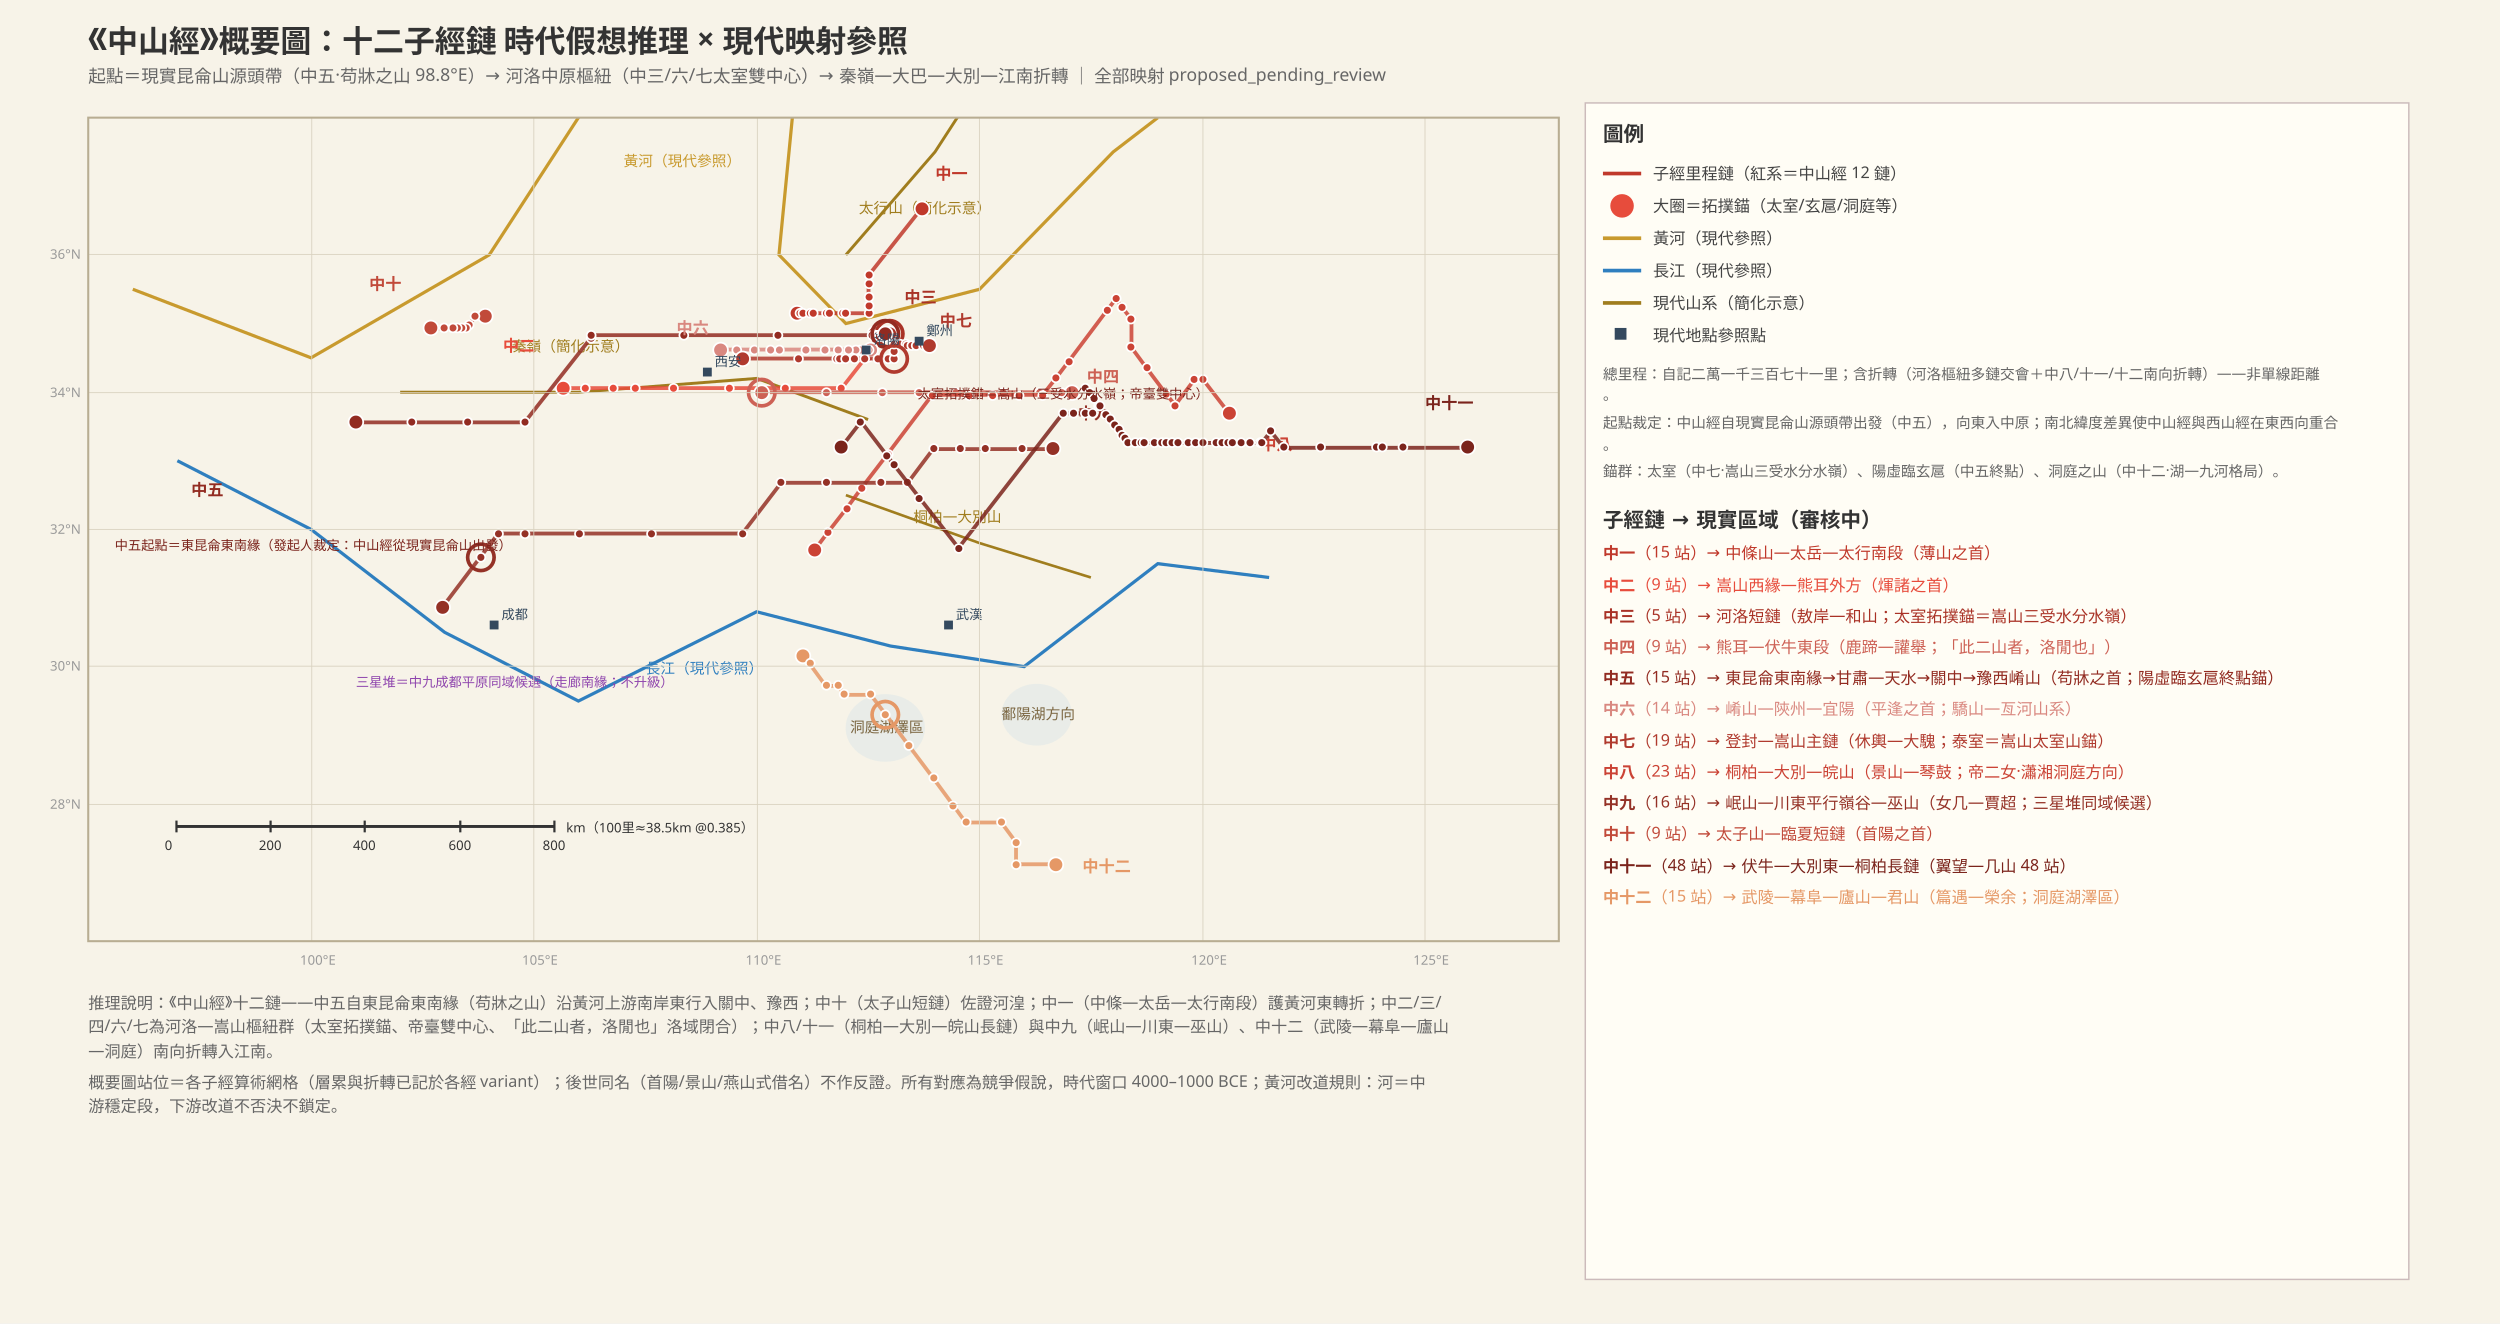
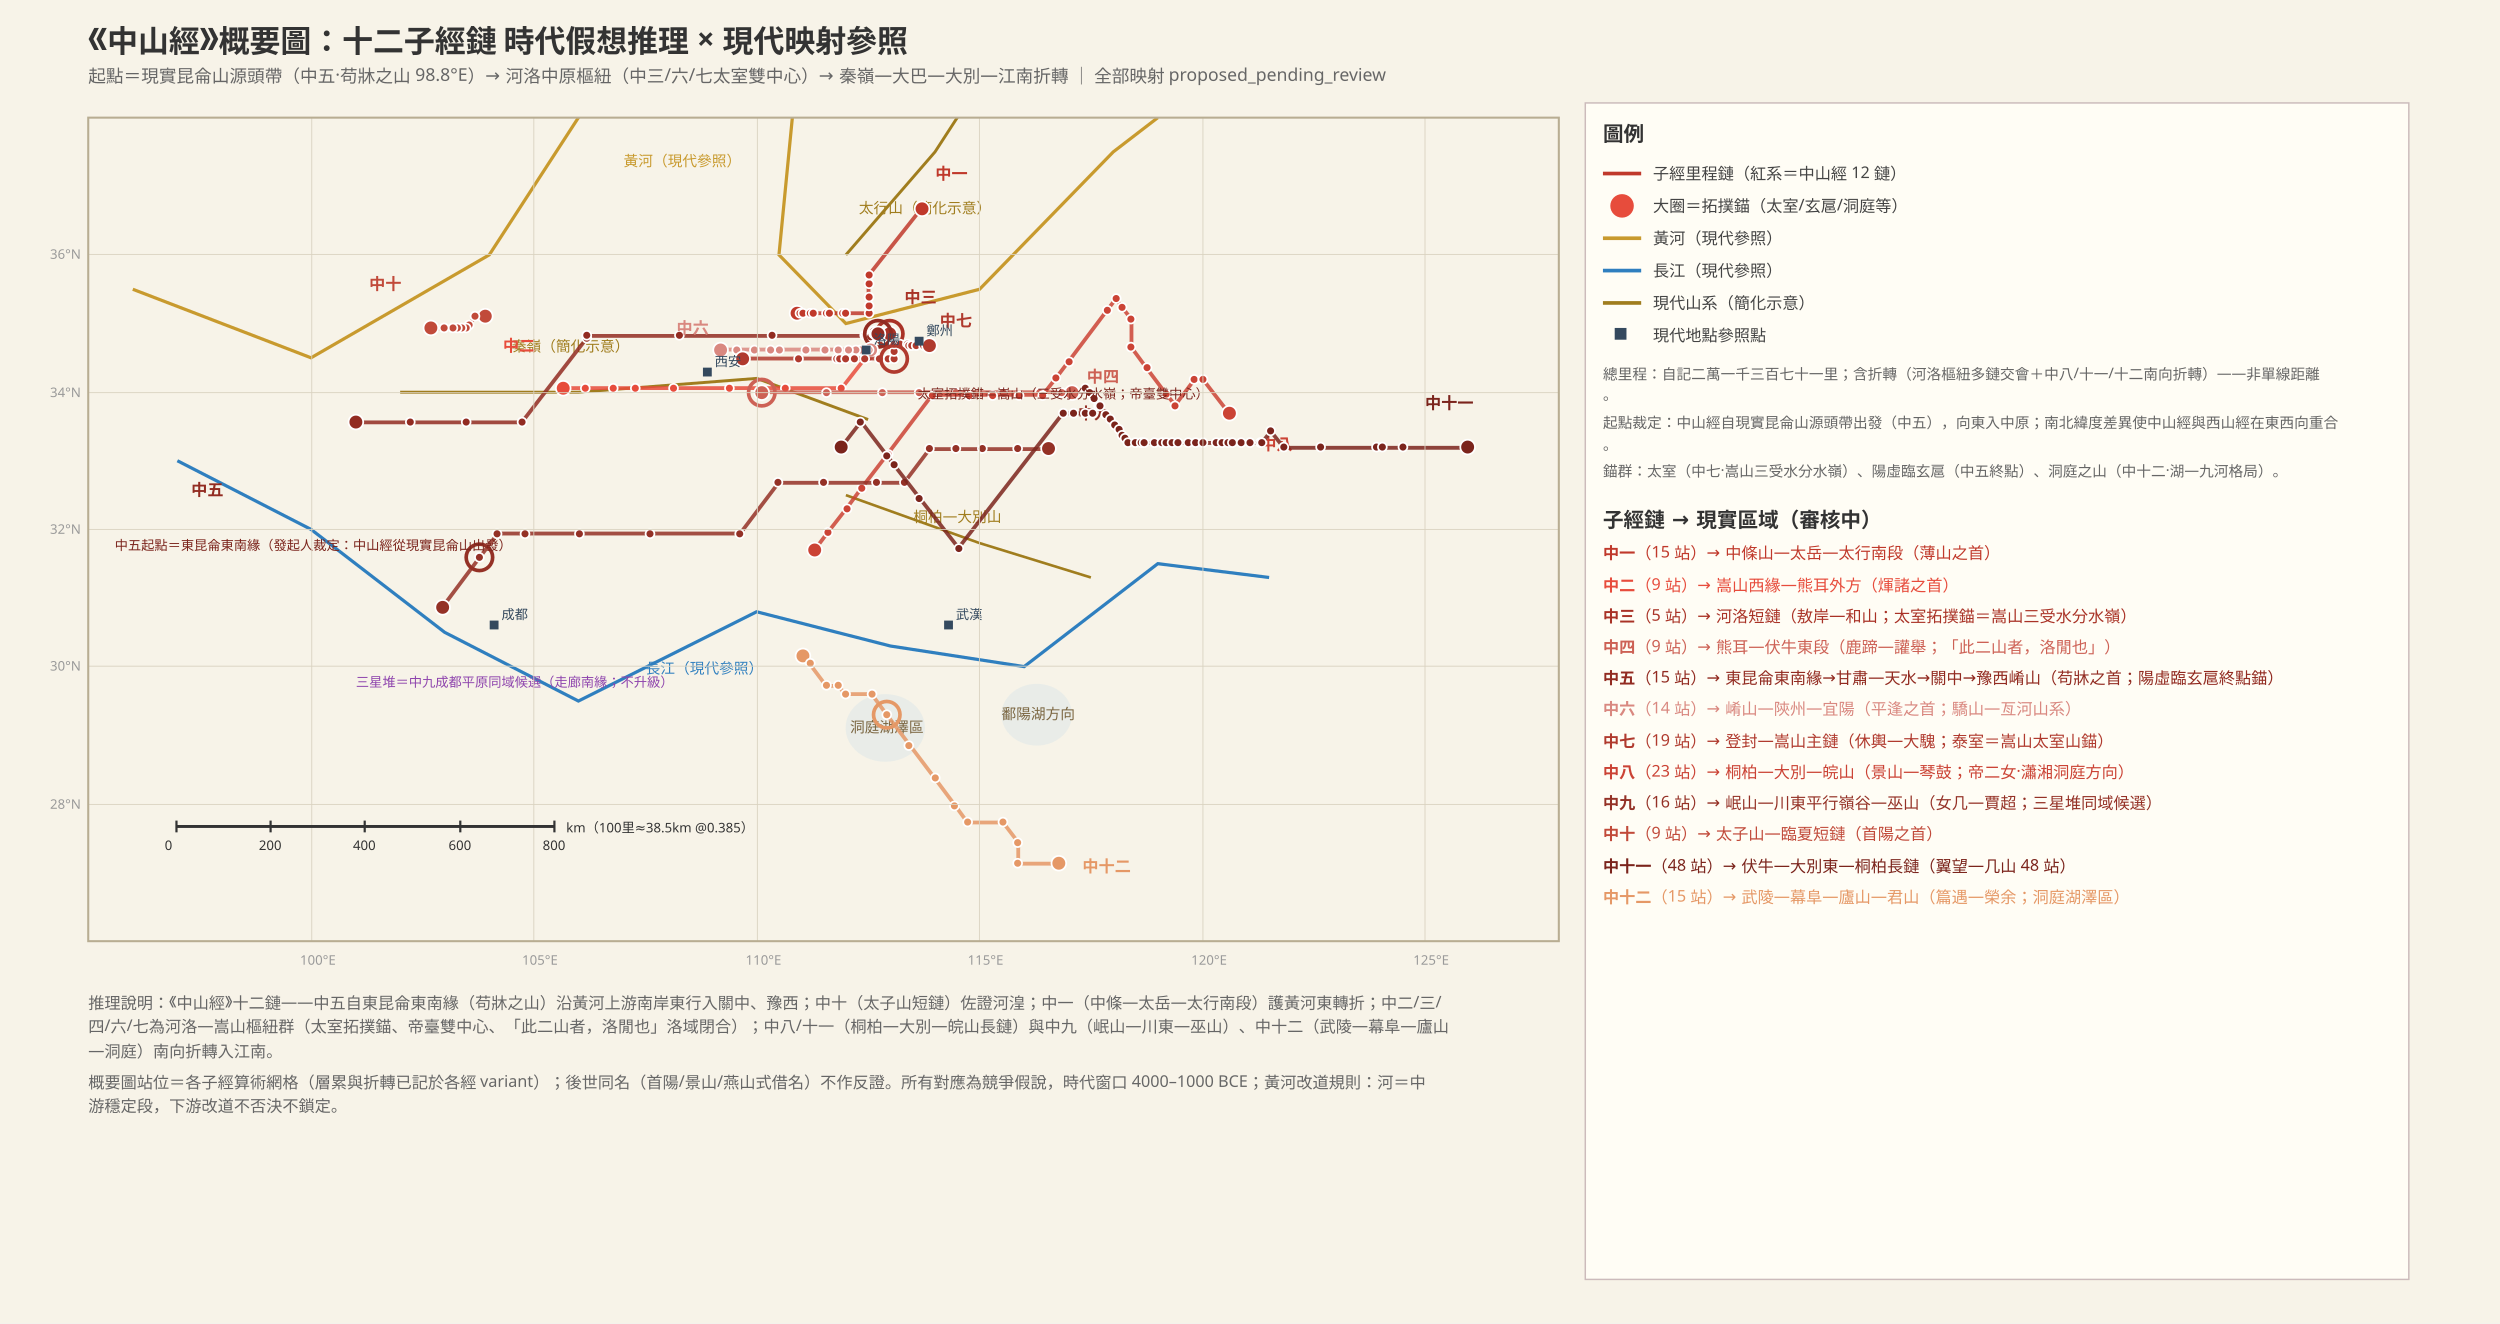
<svg xmlns="http://www.w3.org/2000/svg" width="1700" height="900" font-family="PingFang SC, Hiragino Sans GB, Microsoft YaHei, sans-serif">
  <rect width="1700" height="900" fill="#f7f3e8" />
  <clipPath id="mapclip">
    <rect x="60" y="80" width="1000" height="560" />
  </clipPath>
  <defs>
    <clipPath id="mapclip">
      <rect x="60" y="80" width="1000" height="560" />
    </clipPath>
    <pattern id="sand" width="8" height="8" patternUnits="userSpaceOnUse">
      <rect width="8" height="8" fill="#efe3c0" />
      <circle cx="2" cy="2" r="0.8" fill="#d6b96a" />
      <circle cx="6" cy="6" r="0.8" fill="#d6b96a" />
    </pattern>
  </defs>
  <text x="60" y="34" font-size="21" font-weight="bold" fill="#333">《中山經》概要圖：十二子經鏈 時代假想推理 × 現代映射參照</text>
  <text x="60" y="56" font-size="12" fill="#666">起點＝現實昆侖山源頭帶（中五·苟牀之山 98.8°E）→ 河洛中原樞紐（中三/六/七太室雙中心）→ 秦嶺—大巴—大別—江南折轉 ｜ 全部映射 proposed_pending_review</text>
  <g clip-path="url(#mapclip)">
    <polyline points="90.3,196.7 211.5,243.3 332.7,173.3 393.3,80.0 469.1,-36.7 514.5,10.0 538.8,80.0 529.7,173.3 575.2,220.0 666.1,196.7 757.0,103.3 787.3,80.0" fill="none" stroke="#c89a2e" stroke-width="2.2" />
    <text x="424" y="113" font-size="10" fill="#c89a2e">黃河（現代參照）</text>
    <polyline points="120.6,313.3 211.5,360.0 302.4,430.0 393.3,476.7 514.5,416.0 605.5,439.3 696.4,453.3 787.3,383.3 863.0,392.7" fill="none" stroke="#2f7fbf" stroke-width="2.2" />
    <text x="439" y="458" font-size="10" fill="#2f7fbf">長江（現代參照）</text>
    <polyline points="272.1,266.7 393.3,266.7 514.5,257.3 590.3,285.3" fill="none" stroke="#a07d1e" stroke-width="2" />
    <text x="348" y="239" font-size="10" fill="#a07d1e">秦嶺（簡化示意）</text>
    <polyline points="575.2,173.3 635.8,103.3 681.2,33.3" fill="none" stroke="#a07d1e" stroke-width="2" />
    <text x="584" y="145" font-size="10" fill="#a07d1e">太行山（簡化示意）</text>
    <polyline points="575.2,336.7 666.1,369.3 741.8,392.7" fill="none" stroke="#a07d1e" stroke-width="1.8" />
    <text x="621" y="355" font-size="10" fill="#a07d1e">桐柏—大別山</text>
    <ellipse cx="602" cy="495" rx="27" ry="23" fill="#cfe0e8" opacity="0.35" />
    <text x="578" y="498" font-size="10" fill="#7a6540">洞庭湖澤區</text>
    <ellipse cx="705" cy="486" rx="24" ry="21" fill="#cfe0e8" opacity="0.35" />
    <text x="681" y="489" font-size="10" fill="#7a6540">鄱陽湖方向</text>
    <polyline points="541.8,213.0 544.2,213.0 546.4,213.0 550.9,213.0 552.7,213.0 561.8,213.0 564.2,213.0 573.3,213.0 575.2,213.0 590.6,213.0 590.6,208.3 590.6,201.8 590.6,193.4 590.6,187.3 626.7,141.6" fill="none" stroke="#c0392b" stroke-width="2.6" opacity="0.85" />
    <circle cx="542" cy="213" r="5" fill="#c0392b" stroke="#fff" stroke-width="1.2" />
    <circle cx="544" cy="213" r="3" fill="#c0392b" stroke="#fff" stroke-width="1.2" />
    <circle cx="546" cy="213" r="3" fill="#c0392b" stroke="#fff" stroke-width="1.2" />
    <circle cx="551" cy="213" r="3" fill="#c0392b" stroke="#fff" stroke-width="1.2" />
    <circle cx="553" cy="213" r="3" fill="#c0392b" stroke="#fff" stroke-width="1.2" />
    <circle cx="562" cy="213" r="3" fill="#c0392b" stroke="#fff" stroke-width="1.2" />
    <circle cx="564" cy="213" r="3" fill="#c0392b" stroke="#fff" stroke-width="1.2" />
    <circle cx="573" cy="213" r="3" fill="#c0392b" stroke="#fff" stroke-width="1.2" />
    <circle cx="575" cy="213" r="3" fill="#c0392b" stroke="#fff" stroke-width="1.2" />
    <circle cx="591" cy="213" r="3" fill="#c0392b" stroke="#fff" stroke-width="1.2" />
    <circle cx="591" cy="208" r="3" fill="#c0392b" stroke="#fff" stroke-width="1.2" />
    <circle cx="591" cy="202" r="3" fill="#c0392b" stroke="#fff" stroke-width="1.2" />
    <circle cx="591" cy="193" r="3" fill="#c0392b" stroke="#fff" stroke-width="1.2" />
    <circle cx="591" cy="187" r="3" fill="#c0392b" stroke="#fff" stroke-width="1.2" />
    <circle cx="627" cy="142" r="5" fill="#c0392b" stroke="#fff" stroke-width="1.2" />
    <text x="636" y="122" font-size="11" font-weight="bold" fill="#c0392b">中一</text>
    <polyline points="590.3,241.0 572.4,263.9 534.2,263.9 496.1,263.9 457.9,263.9 432.4,263.9 417.0,263.9 397.9,263.9 382.7,263.9" fill="none" stroke="#e74c3c" stroke-width="2.6" opacity="0.85" />
    <circle cx="590" cy="241" r="5" fill="#e74c3c" stroke="#fff" stroke-width="1.2" />
    <circle cx="572" cy="264" r="3" fill="#e74c3c" stroke="#fff" stroke-width="1.2" />
    <circle cx="534" cy="264" r="3" fill="#e74c3c" stroke="#fff" stroke-width="1.2" />
    <circle cx="496" cy="264" r="3" fill="#e74c3c" stroke="#fff" stroke-width="1.2" />
    <circle cx="458" cy="264" r="3" fill="#e74c3c" stroke="#fff" stroke-width="1.2" />
    <circle cx="432" cy="264" r="3" fill="#e74c3c" stroke="#fff" stroke-width="1.2" />
    <circle cx="417" cy="264" r="3" fill="#e74c3c" stroke="#fff" stroke-width="1.2" />
    <circle cx="398" cy="264" r="3" fill="#e74c3c" stroke="#fff" stroke-width="1.2" />
    <circle cx="383" cy="264" r="5" fill="#e74c3c" stroke="#fff" stroke-width="1.2" />
    <text x="342" y="239" font-size="11" font-weight="bold" fill="#e74c3c">中二</text>
-     <polyline points="595.2,227.0 596.4,227.0 597.9,227.0 603.0,227.0 605.5,227.0" fill="none" stroke="#a93226" stroke-width="2.6" opacity="0.85" />
+     <polyline points="595.2,227.0 596.4,227.0 597.6,227.0 602.7,227.0 605.5,227.0" fill="none" stroke="#a93226" stroke-width="2.6" opacity="0.85" />
    <circle cx="595" cy="227" r="5" fill="#a93226" stroke="#fff" stroke-width="1.2" />
    <circle cx="596" cy="227" r="3" fill="#a93226" stroke="#fff" stroke-width="1.2" />
    <circle cx="598" cy="227" r="3" fill="#a93226" stroke="#fff" stroke-width="1.2" />
    <circle cx="603" cy="227" r="3" fill="#a93226" stroke="#fff" stroke-width="1.2" />
    <circle cx="605" cy="227" r="5" fill="#a93226" stroke="#fff" stroke-width="1.2" />
    <circle cx="605" cy="227" r="9" fill="none" stroke="#a93226" stroke-width="2.5" />
    <text x="615" y="206" font-size="11" font-weight="bold" fill="#a93226">中三</text>
-     <polyline points="728.8,266.7 722.4,266.7 707.3,266.7 681.8,266.7 650.3,266.7 625.2,266.7 599.7,266.7 561.8,266.7 517.6,266.7" fill="none" stroke="#cd6155" stroke-width="2.6" opacity="0.85" />
+     <polyline points="728.8,266.7 722.4,266.7 707.3,266.7 682.1,266.7 650.3,266.7 625.2,266.7 599.7,266.7 561.8,266.7 517.6,266.7" fill="none" stroke="#cd6155" stroke-width="2.6" opacity="0.85" />
    <circle cx="729" cy="267" r="5" fill="#cd6155" stroke="#fff" stroke-width="1.2" />
    <circle cx="722" cy="267" r="3" fill="#cd6155" stroke="#fff" stroke-width="1.2" />
    <circle cx="707" cy="267" r="3" fill="#cd6155" stroke="#fff" stroke-width="1.2" />
    <circle cx="682" cy="267" r="3" fill="#cd6155" stroke="#fff" stroke-width="1.2" />
    <circle cx="650" cy="267" r="3" fill="#cd6155" stroke="#fff" stroke-width="1.2" />
    <circle cx="625" cy="267" r="3" fill="#cd6155" stroke="#fff" stroke-width="1.2" />
    <circle cx="600" cy="267" r="3" fill="#cd6155" stroke="#fff" stroke-width="1.2" />
    <circle cx="562" cy="267" r="3" fill="#cd6155" stroke="#fff" stroke-width="1.2" />
    <circle cx="518" cy="267" r="5" fill="#cd6155" stroke="#fff" stroke-width="1.2" />
    <circle cx="518" cy="267" r="9" fill="none" stroke="#cd6155" stroke-width="2.5" />
    <text x="739" y="260" font-size="11" font-weight="bold" fill="#cd6155">中四</text>
-     <polyline points="241.5,287.2 280.0,287.2 318.2,287.2 356.7,287.2 401.8,229.8 401.8,227.9 465.5,227.9 529.4,227.9 593.3,227.9 594.5,227.9 595.8,227.9 597.3,227.9 598.2,229.3 600.0,227.0 602.4,227.0" fill="none" stroke="#922b21" stroke-width="2.6" opacity="0.85" />
+     <polyline points="241.5,287.2 279.4,287.2 317.0,287.2 354.8,287.2 399.1,229.8 399.1,228.4 462.1,228.4 524.8,228.4 587.9,228.4 589.1,228.4 590.3,228.4 591.5,228.4 592.4,229.3 594.2,227.0 597.0,227.0" fill="none" stroke="#922b21" stroke-width="2.6" opacity="0.85" />
    <circle cx="242" cy="287" r="5" fill="#922b21" stroke="#fff" stroke-width="1.2" />
-     <circle cx="280" cy="287" r="3" fill="#922b21" stroke="#fff" stroke-width="1.2" />
-     <circle cx="318" cy="287" r="3" fill="#922b21" stroke="#fff" stroke-width="1.2" />
-     <circle cx="357" cy="287" r="3" fill="#922b21" stroke="#fff" stroke-width="1.2" />
-     <circle cx="402" cy="230" r="3" fill="#922b21" stroke="#fff" stroke-width="1.2" />
-     <circle cx="402" cy="228" r="3" fill="#922b21" stroke="#fff" stroke-width="1.2" />
-     <circle cx="465" cy="228" r="3" fill="#922b21" stroke="#fff" stroke-width="1.2" />
-     <circle cx="529" cy="228" r="3" fill="#922b21" stroke="#fff" stroke-width="1.2" />
-     <circle cx="593" cy="228" r="3" fill="#922b21" stroke="#fff" stroke-width="1.2" />
-     <circle cx="595" cy="228" r="3" fill="#922b21" stroke="#fff" stroke-width="1.2" />
-     <circle cx="596" cy="228" r="3" fill="#922b21" stroke="#fff" stroke-width="1.2" />
-     <circle cx="597" cy="228" r="3" fill="#922b21" stroke="#fff" stroke-width="1.2" />
-     <circle cx="598" cy="229" r="3" fill="#922b21" stroke="#fff" stroke-width="1.2" />
-     <circle cx="600" cy="227" r="3" fill="#922b21" stroke="#fff" stroke-width="1.2" />
-     <circle cx="602" cy="227" r="5" fill="#922b21" stroke="#fff" stroke-width="1.2" />
-     <circle cx="602" cy="227" r="9" fill="none" stroke="#922b21" stroke-width="2.5" />
+     <circle cx="279" cy="287" r="3" fill="#922b21" stroke="#fff" stroke-width="1.2" />
+     <circle cx="317" cy="287" r="3" fill="#922b21" stroke="#fff" stroke-width="1.2" />
+     <circle cx="355" cy="287" r="3" fill="#922b21" stroke="#fff" stroke-width="1.2" />
+     <circle cx="399" cy="230" r="3" fill="#922b21" stroke="#fff" stroke-width="1.2" />
+     <circle cx="399" cy="228" r="3" fill="#922b21" stroke="#fff" stroke-width="1.2" />
+     <circle cx="462" cy="228" r="3" fill="#922b21" stroke="#fff" stroke-width="1.2" />
+     <circle cx="525" cy="228" r="3" fill="#922b21" stroke="#fff" stroke-width="1.2" />
+     <circle cx="588" cy="228" r="3" fill="#922b21" stroke="#fff" stroke-width="1.2" />
+     <circle cx="589" cy="228" r="3" fill="#922b21" stroke="#fff" stroke-width="1.2" />
+     <circle cx="590" cy="228" r="3" fill="#922b21" stroke="#fff" stroke-width="1.2" />
+     <circle cx="592" cy="228" r="3" fill="#922b21" stroke="#fff" stroke-width="1.2" />
+     <circle cx="592" cy="229" r="3" fill="#922b21" stroke="#fff" stroke-width="1.2" />
+     <circle cx="594" cy="227" r="3" fill="#922b21" stroke="#fff" stroke-width="1.2" />
+     <circle cx="597" cy="227" r="5" fill="#922b21" stroke="#fff" stroke-width="1.2" />
+     <circle cx="597" cy="227" r="9" fill="none" stroke="#922b21" stroke-width="2.5" />
    <text x="130" y="337" font-size="11" font-weight="bold" fill="#922b21">中五</text>
    <polyline points="591.8,237.7 590.6,237.7 589.4,237.7 585.5,237.7 581.5,237.7 576.7,237.7 570.3,237.7 560.9,237.7 548.2,237.7 530.3,237.7 523.9,237.7 512.7,237.7 501.2,237.7 489.7,237.7" fill="none" stroke="#d98880" stroke-width="2.6" opacity="0.85" />
    <circle cx="592" cy="238" r="5" fill="#d98880" stroke="#fff" stroke-width="1.2" />
    <circle cx="591" cy="238" r="3" fill="#d98880" stroke="#fff" stroke-width="1.2" />
    <circle cx="589" cy="238" r="3" fill="#d98880" stroke="#fff" stroke-width="1.2" />
    <circle cx="585" cy="238" r="3" fill="#d98880" stroke="#fff" stroke-width="1.2" />
    <circle cx="582" cy="238" r="3" fill="#d98880" stroke="#fff" stroke-width="1.2" />
    <circle cx="577" cy="238" r="3" fill="#d98880" stroke="#fff" stroke-width="1.2" />
    <circle cx="570" cy="238" r="3" fill="#d98880" stroke="#fff" stroke-width="1.2" />
    <circle cx="561" cy="238" r="3" fill="#d98880" stroke="#fff" stroke-width="1.2" />
    <circle cx="548" cy="238" r="3" fill="#d98880" stroke="#fff" stroke-width="1.2" />
    <circle cx="530" cy="238" r="3" fill="#d98880" stroke="#fff" stroke-width="1.2" />
    <circle cx="524" cy="238" r="3" fill="#d98880" stroke="#fff" stroke-width="1.2" />
    <circle cx="513" cy="238" r="3" fill="#d98880" stroke="#fff" stroke-width="1.2" />
    <circle cx="501" cy="238" r="3" fill="#d98880" stroke="#fff" stroke-width="1.2" />
    <circle cx="490" cy="238" r="5" fill="#d98880" stroke="#fff" stroke-width="1.2" />
    <text x="460" y="227" font-size="11" font-weight="bold" fill="#d98880">中六</text>
-     <polyline points="505.2,243.8 543.3,243.8 568.8,243.8 571.2,243.8 574.5,243.8 581.2,243.8 588.5,243.8 597.3,243.8 603.6,243.8 607.6,243.8 607.6,239.1 607.6,234.0 611.5,234.0 616.4,234.0 617.3,235.4 620.0,235.4 623.0,235.4 627.6,235.4 631.5,235.4" fill="none" stroke="#b03a2e" stroke-width="2.6" opacity="0.85" />
+     <polyline points="505.2,243.8 543.3,243.8 568.8,243.8 571.2,243.8 574.8,243.8 581.2,243.8 588.5,243.8 597.6,243.8 603.9,243.8 607.6,243.8 607.6,239.1 607.6,234.0 611.5,234.0 616.7,234.0 617.6,235.4 620.0,235.4 623.0,235.4 627.6,235.4 631.5,235.4" fill="none" stroke="#b03a2e" stroke-width="2.6" opacity="0.85" />
    <circle cx="505" cy="244" r="5" fill="#b03a2e" stroke="#fff" stroke-width="1.2" />
    <circle cx="543" cy="244" r="3" fill="#b03a2e" stroke="#fff" stroke-width="1.2" />
    <circle cx="569" cy="244" r="3" fill="#b03a2e" stroke="#fff" stroke-width="1.2" />
    <circle cx="571" cy="244" r="3" fill="#b03a2e" stroke="#fff" stroke-width="1.2" />
    <circle cx="575" cy="244" r="3" fill="#b03a2e" stroke="#fff" stroke-width="1.2" />
    <circle cx="581" cy="244" r="3" fill="#b03a2e" stroke="#fff" stroke-width="1.2" />
    <circle cx="588" cy="244" r="3" fill="#b03a2e" stroke="#fff" stroke-width="1.2" />
-     <circle cx="597" cy="244" r="3" fill="#b03a2e" stroke="#fff" stroke-width="1.2" />
+     <circle cx="598" cy="244" r="3" fill="#b03a2e" stroke="#fff" stroke-width="1.2" />
    <circle cx="604" cy="244" r="3" fill="#b03a2e" stroke="#fff" stroke-width="1.2" />
    <circle cx="608" cy="244" r="3" fill="#b03a2e" stroke="#fff" stroke-width="1.2" />
    <circle cx="608" cy="239" r="3" fill="#b03a2e" stroke="#fff" stroke-width="1.2" />
    <circle cx="608" cy="234" r="3" fill="#b03a2e" stroke="#fff" stroke-width="1.2" />
    <circle cx="612" cy="234" r="3" fill="#b03a2e" stroke="#fff" stroke-width="1.2" />
-     <circle cx="616" cy="234" r="3" fill="#b03a2e" stroke="#fff" stroke-width="1.2" />
-     <circle cx="617" cy="235" r="3" fill="#b03a2e" stroke="#fff" stroke-width="1.2" />
+     <circle cx="617" cy="234" r="3" fill="#b03a2e" stroke="#fff" stroke-width="1.2" />
+     <circle cx="618" cy="235" r="3" fill="#b03a2e" stroke="#fff" stroke-width="1.2" />
    <circle cx="620" cy="235" r="3" fill="#b03a2e" stroke="#fff" stroke-width="1.2" />
    <circle cx="623" cy="235" r="3" fill="#b03a2e" stroke="#fff" stroke-width="1.2" />
    <circle cx="628" cy="235" r="3" fill="#b03a2e" stroke="#fff" stroke-width="1.2" />
    <circle cx="632" cy="235" r="5" fill="#b03a2e" stroke="#fff" stroke-width="1.2" />
    <circle cx="608" cy="244" r="9" fill="none" stroke="#b03a2e" stroke-width="2.5" />
    <text x="639" y="222" font-size="11" font-weight="bold" fill="#b03a2e">中七</text>
    <polyline points="553.9,374.0 562.7,362.3 575.8,345.5 586.1,331.5 603.6,308.7 633.9,268.5 658.8,268.5 674.8,268.5 693.3,268.5 709.1,268.5 717.9,257.3 726.7,245.7 752.7,211.1 758.8,203.2 763.3,209.3 769.4,217.2 769.4,236.3 779.7,250.3 792.7,267.6 799.1,275.5 812.1,258.3 818.2,258.3 835.8,281.1" fill="none" stroke="#cb4335" stroke-width="2.6" opacity="0.85" />
    <circle cx="554" cy="374" r="5" fill="#cb4335" stroke="#fff" stroke-width="1.2" />
    <circle cx="563" cy="362" r="3" fill="#cb4335" stroke="#fff" stroke-width="1.2" />
    <circle cx="576" cy="346" r="3" fill="#cb4335" stroke="#fff" stroke-width="1.2" />
    <circle cx="586" cy="332" r="3" fill="#cb4335" stroke="#fff" stroke-width="1.2" />
    <circle cx="604" cy="309" r="3" fill="#cb4335" stroke="#fff" stroke-width="1.2" />
    <circle cx="634" cy="269" r="3" fill="#cb4335" stroke="#fff" stroke-width="1.2" />
    <circle cx="659" cy="269" r="3" fill="#cb4335" stroke="#fff" stroke-width="1.2" />
    <circle cx="675" cy="269" r="3" fill="#cb4335" stroke="#fff" stroke-width="1.2" />
    <circle cx="693" cy="269" r="3" fill="#cb4335" stroke="#fff" stroke-width="1.2" />
    <circle cx="709" cy="269" r="3" fill="#cb4335" stroke="#fff" stroke-width="1.2" />
    <circle cx="718" cy="257" r="3" fill="#cb4335" stroke="#fff" stroke-width="1.2" />
    <circle cx="727" cy="246" r="3" fill="#cb4335" stroke="#fff" stroke-width="1.2" />
    <circle cx="753" cy="211" r="3" fill="#cb4335" stroke="#fff" stroke-width="1.2" />
    <circle cx="759" cy="203" r="3" fill="#cb4335" stroke="#fff" stroke-width="1.2" />
    <circle cx="763" cy="209" r="3" fill="#cb4335" stroke="#fff" stroke-width="1.2" />
    <circle cx="769" cy="217" r="3" fill="#cb4335" stroke="#fff" stroke-width="1.2" />
    <circle cx="769" cy="236" r="3" fill="#cb4335" stroke="#fff" stroke-width="1.2" />
    <circle cx="780" cy="250" r="3" fill="#cb4335" stroke="#fff" stroke-width="1.2" />
    <circle cx="793" cy="268" r="3" fill="#cb4335" stroke="#fff" stroke-width="1.2" />
    <circle cx="799" cy="276" r="3" fill="#cb4335" stroke="#fff" stroke-width="1.2" />
    <circle cx="812" cy="258" r="3" fill="#cb4335" stroke="#fff" stroke-width="1.2" />
    <circle cx="818" cy="258" r="3" fill="#cb4335" stroke="#fff" stroke-width="1.2" />
    <circle cx="836" cy="281" r="5" fill="#cb4335" stroke="#fff" stroke-width="1.2" />
    <text x="857" y="306" font-size="11" font-weight="bold" fill="#cb4335">中八</text>
-     <polyline points="300.6,413.2 326.7,378.7 338.8,362.8 357.3,362.8 394.2,362.8 443.3,362.8 504.8,362.8 531.2,328.3 561.8,328.3 598.8,328.3 617.3,328.3 634.5,305.4 653.0,305.4 670.3,305.4 694.8,305.4 715.8,305.4" fill="none" stroke="#943126" stroke-width="2.6" opacity="0.85" />
+     <polyline points="300.6,413.2 326.4,378.7 338.5,362.8 357.0,362.8 393.6,362.8 442.4,362.8 503.3,362.8 529.4,328.3 560.0,328.3 596.4,328.3 614.8,328.3 632.1,305.4 650.3,305.4 667.6,305.4 691.8,305.4 712.7,305.4" fill="none" stroke="#943126" stroke-width="2.6" opacity="0.85" />
    <circle cx="301" cy="413" r="5" fill="#943126" stroke="#fff" stroke-width="1.2" />
-     <circle cx="327" cy="379" r="3" fill="#943126" stroke="#fff" stroke-width="1.2" />
-     <circle cx="339" cy="363" r="3" fill="#943126" stroke="#fff" stroke-width="1.2" />
+     <circle cx="326" cy="379" r="3" fill="#943126" stroke="#fff" stroke-width="1.2" />
+     <circle cx="338" cy="363" r="3" fill="#943126" stroke="#fff" stroke-width="1.2" />
    <circle cx="357" cy="363" r="3" fill="#943126" stroke="#fff" stroke-width="1.2" />
    <circle cx="394" cy="363" r="3" fill="#943126" stroke="#fff" stroke-width="1.2" />
-     <circle cx="443" cy="363" r="3" fill="#943126" stroke="#fff" stroke-width="1.2" />
-     <circle cx="505" cy="363" r="3" fill="#943126" stroke="#fff" stroke-width="1.2" />
-     <circle cx="531" cy="328" r="3" fill="#943126" stroke="#fff" stroke-width="1.2" />
-     <circle cx="562" cy="328" r="3" fill="#943126" stroke="#fff" stroke-width="1.2" />
-     <circle cx="599" cy="328" r="3" fill="#943126" stroke="#fff" stroke-width="1.2" />
-     <circle cx="617" cy="328" r="3" fill="#943126" stroke="#fff" stroke-width="1.2" />
-     <circle cx="635" cy="305" r="3" fill="#943126" stroke="#fff" stroke-width="1.2" />
-     <circle cx="653" cy="305" r="3" fill="#943126" stroke="#fff" stroke-width="1.2" />
-     <circle cx="670" cy="305" r="3" fill="#943126" stroke="#fff" stroke-width="1.2" />
-     <circle cx="695" cy="305" r="3" fill="#943126" stroke="#fff" stroke-width="1.2" />
-     <circle cx="716" cy="305" r="5" fill="#943126" stroke="#fff" stroke-width="1.2" />
-     <circle cx="327" cy="379" r="9" fill="none" stroke="#943126" stroke-width="2.5" />
+     <circle cx="442" cy="363" r="3" fill="#943126" stroke="#fff" stroke-width="1.2" />
+     <circle cx="503" cy="363" r="3" fill="#943126" stroke="#fff" stroke-width="1.2" />
+     <circle cx="529" cy="328" r="3" fill="#943126" stroke="#fff" stroke-width="1.2" />
+     <circle cx="560" cy="328" r="3" fill="#943126" stroke="#fff" stroke-width="1.2" />
+     <circle cx="596" cy="328" r="3" fill="#943126" stroke="#fff" stroke-width="1.2" />
+     <circle cx="615" cy="328" r="3" fill="#943126" stroke="#fff" stroke-width="1.2" />
+     <circle cx="632" cy="305" r="3" fill="#943126" stroke="#fff" stroke-width="1.2" />
+     <circle cx="650" cy="305" r="3" fill="#943126" stroke="#fff" stroke-width="1.2" />
+     <circle cx="668" cy="305" r="3" fill="#943126" stroke="#fff" stroke-width="1.2" />
+     <circle cx="692" cy="305" r="3" fill="#943126" stroke="#fff" stroke-width="1.2" />
+     <circle cx="713" cy="305" r="5" fill="#943126" stroke="#fff" stroke-width="1.2" />
+     <circle cx="326" cy="379" r="9" fill="none" stroke="#943126" stroke-width="2.5" />
    <text x="733" y="285" font-size="11" font-weight="bold" fill="#943126">中九</text>
    <polyline points="329.7,215.3 323.3,215.3 318.8,220.9 317.0,223.3 314.2,223.3 310.6,223.3 307.9,223.3 301.5,223.3 292.7,223.3" fill="none" stroke="#c14a3a" stroke-width="2.6" opacity="0.85" />
    <circle cx="330" cy="215" r="5" fill="#c14a3a" stroke="#fff" stroke-width="1.2" />
    <circle cx="323" cy="215" r="3" fill="#c14a3a" stroke="#fff" stroke-width="1.2" />
    <circle cx="319" cy="221" r="3" fill="#c14a3a" stroke="#fff" stroke-width="1.2" />
    <circle cx="317" cy="223" r="3" fill="#c14a3a" stroke="#fff" stroke-width="1.2" />
    <circle cx="314" cy="223" r="3" fill="#c14a3a" stroke="#fff" stroke-width="1.2" />
    <circle cx="311" cy="223" r="3" fill="#c14a3a" stroke="#fff" stroke-width="1.2" />
    <circle cx="308" cy="223" r="3" fill="#c14a3a" stroke="#fff" stroke-width="1.2" />
    <circle cx="302" cy="223" r="3" fill="#c14a3a" stroke="#fff" stroke-width="1.2" />
    <circle cx="293" cy="223" r="5" fill="#c14a3a" stroke="#fff" stroke-width="1.2" />
    <text x="251" y="197" font-size="11" font-weight="bold" fill="#c14a3a">中十</text>
    <polyline points="572.1,304.0 585.5,286.7 603.0,309.6 607.6,315.7 625.2,338.5 651.8,372.6 722.7,281.1 730.3,281.1 737.9,281.1 742.7,281.1 747.3,275.5 738.2,263.9 740.9,267.1 743.9,271.3 747.6,276.0 752.1,281.6 754.8,284.9 757.9,289.1 760.6,292.3 763.0,296.1 764.8,298.4 767.0,301.2 772.1,301.2 775.8,301.2 778.5,301.2 784.5,301.2 789.7,301.2 793.3,301.2 797.3,301.2 800.9,301.2 807.9,301.2 813.3,301.2 818.5,301.2 827.3,301.2 830.9,301.2 834.8,301.2 837.9,301.2 844.2,301.2 850.3,301.2 856.7,301.2 857.9,301.2 864.2,293.3 873.0,304.5 898.2,304.5 935.8,304.5 940.0,304.5 953.9,304.5 997.6,304.5" fill="none" stroke="#7b241c" stroke-width="2.6" opacity="0.85" />
    <circle cx="572" cy="304" r="5" fill="#7b241c" stroke="#fff" stroke-width="1.2" />
    <circle cx="585" cy="287" r="3" fill="#7b241c" stroke="#fff" stroke-width="1.2" />
    <circle cx="603" cy="310" r="3" fill="#7b241c" stroke="#fff" stroke-width="1.2" />
    <circle cx="608" cy="316" r="3" fill="#7b241c" stroke="#fff" stroke-width="1.2" />
    <circle cx="625" cy="339" r="3" fill="#7b241c" stroke="#fff" stroke-width="1.2" />
    <circle cx="652" cy="373" r="3" fill="#7b241c" stroke="#fff" stroke-width="1.2" />
    <circle cx="723" cy="281" r="3" fill="#7b241c" stroke="#fff" stroke-width="1.2" />
    <circle cx="730" cy="281" r="3" fill="#7b241c" stroke="#fff" stroke-width="1.2" />
    <circle cx="738" cy="281" r="3" fill="#7b241c" stroke="#fff" stroke-width="1.2" />
    <circle cx="743" cy="281" r="3" fill="#7b241c" stroke="#fff" stroke-width="1.2" />
    <circle cx="747" cy="276" r="3" fill="#7b241c" stroke="#fff" stroke-width="1.2" />
    <circle cx="738" cy="264" r="3" fill="#7b241c" stroke="#fff" stroke-width="1.2" />
    <circle cx="741" cy="267" r="3" fill="#7b241c" stroke="#fff" stroke-width="1.2" />
    <circle cx="744" cy="271" r="3" fill="#7b241c" stroke="#fff" stroke-width="1.2" />
    <circle cx="748" cy="276" r="3" fill="#7b241c" stroke="#fff" stroke-width="1.2" />
    <circle cx="752" cy="282" r="3" fill="#7b241c" stroke="#fff" stroke-width="1.2" />
    <circle cx="755" cy="285" r="3" fill="#7b241c" stroke="#fff" stroke-width="1.2" />
    <circle cx="758" cy="289" r="3" fill="#7b241c" stroke="#fff" stroke-width="1.2" />
    <circle cx="761" cy="292" r="3" fill="#7b241c" stroke="#fff" stroke-width="1.2" />
    <circle cx="763" cy="296" r="3" fill="#7b241c" stroke="#fff" stroke-width="1.2" />
    <circle cx="765" cy="298" r="3" fill="#7b241c" stroke="#fff" stroke-width="1.2" />
    <circle cx="767" cy="301" r="3" fill="#7b241c" stroke="#fff" stroke-width="1.2" />
    <circle cx="772" cy="301" r="3" fill="#7b241c" stroke="#fff" stroke-width="1.2" />
    <circle cx="776" cy="301" r="3" fill="#7b241c" stroke="#fff" stroke-width="1.2" />
    <circle cx="778" cy="301" r="3" fill="#7b241c" stroke="#fff" stroke-width="1.2" />
    <circle cx="785" cy="301" r="3" fill="#7b241c" stroke="#fff" stroke-width="1.2" />
    <circle cx="790" cy="301" r="3" fill="#7b241c" stroke="#fff" stroke-width="1.2" />
    <circle cx="793" cy="301" r="3" fill="#7b241c" stroke="#fff" stroke-width="1.2" />
    <circle cx="797" cy="301" r="3" fill="#7b241c" stroke="#fff" stroke-width="1.2" />
    <circle cx="801" cy="301" r="3" fill="#7b241c" stroke="#fff" stroke-width="1.2" />
    <circle cx="808" cy="301" r="3" fill="#7b241c" stroke="#fff" stroke-width="1.2" />
    <circle cx="813" cy="301" r="3" fill="#7b241c" stroke="#fff" stroke-width="1.2" />
    <circle cx="818" cy="301" r="3" fill="#7b241c" stroke="#fff" stroke-width="1.2" />
    <circle cx="827" cy="301" r="3" fill="#7b241c" stroke="#fff" stroke-width="1.2" />
    <circle cx="831" cy="301" r="3" fill="#7b241c" stroke="#fff" stroke-width="1.2" />
    <circle cx="835" cy="301" r="3" fill="#7b241c" stroke="#fff" stroke-width="1.2" />
    <circle cx="838" cy="301" r="3" fill="#7b241c" stroke="#fff" stroke-width="1.2" />
    <circle cx="844" cy="301" r="3" fill="#7b241c" stroke="#fff" stroke-width="1.2" />
    <circle cx="850" cy="301" r="3" fill="#7b241c" stroke="#fff" stroke-width="1.2" />
    <circle cx="857" cy="301" r="3" fill="#7b241c" stroke="#fff" stroke-width="1.2" />
    <circle cx="858" cy="301" r="3" fill="#7b241c" stroke="#fff" stroke-width="1.2" />
    <circle cx="864" cy="293" r="3" fill="#7b241c" stroke="#fff" stroke-width="1.2" />
    <circle cx="873" cy="304" r="3" fill="#7b241c" stroke="#fff" stroke-width="1.2" />
    <circle cx="898" cy="304" r="3" fill="#7b241c" stroke="#fff" stroke-width="1.2" />
    <circle cx="936" cy="304" r="3" fill="#7b241c" stroke="#fff" stroke-width="1.2" />
    <circle cx="940" cy="304" r="3" fill="#7b241c" stroke="#fff" stroke-width="1.2" />
    <circle cx="954" cy="304" r="3" fill="#7b241c" stroke="#fff" stroke-width="1.2" />
    <circle cx="998" cy="304" r="5" fill="#7b241c" stroke="#fff" stroke-width="1.2" />
    <text x="969" y="278" font-size="11" font-weight="bold" fill="#7b241c">中十一</text>
-     <polyline points="546.4,445.9 550.6,451.5 561.5,466.4 570.0,466.4 574.2,472.5 592.1,472.5 602.4,486.0 617.6,506.5 634.8,529.4 648.2,547.6 656.7,559.3 680.9,559.3 690.9,572.8 690.9,587.7 718.5,587.7" fill="none" stroke="#e59866" stroke-width="2.6" opacity="0.85" />
+     <polyline points="546.4,445.9 550.6,451.5 561.8,466.4 570.3,466.4 574.5,472.0 592.7,472.0 603.0,486.0 618.5,506.5 635.8,529.4 649.4,547.6 657.9,559.3 682.1,559.3 692.4,572.8 692.4,587.3 720.3,587.3" fill="none" stroke="#e59866" stroke-width="2.6" opacity="0.85" />
    <circle cx="546" cy="446" r="5" fill="#e59866" stroke="#fff" stroke-width="1.2" />
    <circle cx="551" cy="451" r="3" fill="#e59866" stroke="#fff" stroke-width="1.2" />
    <circle cx="562" cy="466" r="3" fill="#e59866" stroke="#fff" stroke-width="1.2" />
    <circle cx="570" cy="466" r="3" fill="#e59866" stroke="#fff" stroke-width="1.2" />
-     <circle cx="574" cy="472" r="3" fill="#e59866" stroke="#fff" stroke-width="1.2" />
-     <circle cx="592" cy="472" r="3" fill="#e59866" stroke="#fff" stroke-width="1.2" />
-     <circle cx="602" cy="486" r="3" fill="#e59866" stroke="#fff" stroke-width="1.2" />
+     <circle cx="575" cy="472" r="3" fill="#e59866" stroke="#fff" stroke-width="1.2" />
+     <circle cx="593" cy="472" r="3" fill="#e59866" stroke="#fff" stroke-width="1.2" />
+     <circle cx="603" cy="486" r="3" fill="#e59866" stroke="#fff" stroke-width="1.2" />
    <circle cx="618" cy="507" r="3" fill="#e59866" stroke="#fff" stroke-width="1.2" />
-     <circle cx="635" cy="529" r="3" fill="#e59866" stroke="#fff" stroke-width="1.2" />
-     <circle cx="648" cy="548" r="3" fill="#e59866" stroke="#fff" stroke-width="1.2" />
-     <circle cx="657" cy="559" r="3" fill="#e59866" stroke="#fff" stroke-width="1.2" />
-     <circle cx="681" cy="559" r="3" fill="#e59866" stroke="#fff" stroke-width="1.2" />
-     <circle cx="691" cy="573" r="3" fill="#e59866" stroke="#fff" stroke-width="1.2" />
-     <circle cx="691" cy="588" r="3" fill="#e59866" stroke="#fff" stroke-width="1.2" />
-     <circle cx="718" cy="588" r="5" fill="#e59866" stroke="#fff" stroke-width="1.2" />
-     <circle cx="602" cy="486" r="9" fill="none" stroke="#e59866" stroke-width="2.5" />
+     <circle cx="636" cy="529" r="3" fill="#e59866" stroke="#fff" stroke-width="1.2" />
+     <circle cx="649" cy="548" r="3" fill="#e59866" stroke="#fff" stroke-width="1.2" />
+     <circle cx="658" cy="559" r="3" fill="#e59866" stroke="#fff" stroke-width="1.2" />
+     <circle cx="682" cy="559" r="3" fill="#e59866" stroke="#fff" stroke-width="1.2" />
+     <circle cx="692" cy="573" r="3" fill="#e59866" stroke="#fff" stroke-width="1.2" />
+     <circle cx="692" cy="587" r="3" fill="#e59866" stroke="#fff" stroke-width="1.2" />
+     <circle cx="720" cy="587" r="5" fill="#e59866" stroke="#fff" stroke-width="1.2" />
+     <circle cx="603" cy="486" r="9" fill="none" stroke="#e59866" stroke-width="2.5" />
    <text x="736" y="593" font-size="11" font-weight="bold" fill="#e59866">中十二</text>
    <text x="624" y="271" font-size="9" fill="#7b241c">太室拓撲錨＝嵩山（三受水分水嶺；帝臺雙中心）</text>
    <text x="78" y="374" font-size="9" fill="#7b241c">中五起點＝東昆侖東南緣（發起人裁定：中山經從現實昆侖山出發）</text>
    <text x="242" y="467" font-size="9" fill="#8e44ad">三星堆＝中九成都平原同域候選（走廊南緣；不升級）</text>
    <rect x="478" y="250" width="6" height="6" fill="#34495e" />
    <text x="486" y="249" font-size="9" fill="#34495e">西安</text>
    <rect x="586" y="235" width="6" height="6" fill="#34495e" />
    <text x="594" y="234" font-size="9" fill="#34495e">洛陽</text>
    <rect x="622" y="229" width="6" height="6" fill="#34495e" />
    <text x="630" y="228" font-size="9" fill="#34495e">鄭州</text>
    <rect x="333" y="422" width="6" height="6" fill="#34495e" />
    <text x="341" y="421" font-size="9" fill="#34495e">成都</text>
    <rect x="642" y="422" width="6" height="6" fill="#34495e" />
    <text x="650" y="421" font-size="9" fill="#34495e">武漢</text>
  </g>
  <line x1="212" y1="640" x2="212" y2="80" stroke="#d9d2c0" stroke-width="0.6" />
  <text x="204" y="656" font-size="9" fill="#999">100°E</text>
  <line x1="363" y1="640" x2="363" y2="80" stroke="#d9d2c0" stroke-width="0.6" />
  <text x="355" y="656" font-size="9" fill="#999">105°E</text>
  <line x1="515" y1="640" x2="515" y2="80" stroke="#d9d2c0" stroke-width="0.6" />
  <text x="507" y="656" font-size="9" fill="#999">110°E</text>
  <line x1="666" y1="640" x2="666" y2="80" stroke="#d9d2c0" stroke-width="0.6" />
  <text x="658" y="656" font-size="9" fill="#999">115°E</text>
  <line x1="818" y1="640" x2="818" y2="80" stroke="#d9d2c0" stroke-width="0.6" />
  <text x="810" y="656" font-size="9" fill="#999">120°E</text>
  <line x1="969" y1="640" x2="969" y2="80" stroke="#d9d2c0" stroke-width="0.6" />
  <text x="961" y="656" font-size="9" fill="#999">125°E</text>
  <line x1="60" y1="547" x2="1060" y2="547" stroke="#d9d2c0" stroke-width="0.6" />
  <text x="34" y="550" font-size="9" fill="#999">28°N</text>
  <line x1="60" y1="453" x2="1060" y2="453" stroke="#d9d2c0" stroke-width="0.6" />
  <text x="34" y="456" font-size="9" fill="#999">30°N</text>
  <line x1="60" y1="360" x2="1060" y2="360" stroke="#d9d2c0" stroke-width="0.6" />
  <text x="34" y="363" font-size="9" fill="#999">32°N</text>
  <line x1="60" y1="267" x2="1060" y2="267" stroke="#d9d2c0" stroke-width="0.6" />
  <text x="34" y="270" font-size="9" fill="#999">34°N</text>
  <line x1="60" y1="173" x2="1060" y2="173" stroke="#d9d2c0" stroke-width="0.6" />
  <text x="34" y="176" font-size="9" fill="#999">36°N</text>
  <rect x="60" y="80" width="1000" height="560" fill="none" stroke="#b8ad92" stroke-width="1.4" />
  <line x1="120" y1="562" x2="377" y2="562" stroke="#333" stroke-width="2" />
  <line x1="120" y1="558" x2="120" y2="566" stroke="#333" stroke-width="1.5" />
  <text x="112" y="578" font-size="9" fill="#333">0</text>
  <line x1="184" y1="558" x2="184" y2="566" stroke="#333" stroke-width="1.5" />
  <text x="176" y="578" font-size="9" fill="#333">200</text>
  <line x1="248" y1="558" x2="248" y2="566" stroke="#333" stroke-width="1.5" />
  <text x="240" y="578" font-size="9" fill="#333">400</text>
  <line x1="313" y1="558" x2="313" y2="566" stroke="#333" stroke-width="1.5" />
  <text x="305" y="578" font-size="9" fill="#333">600</text>
  <line x1="377" y1="558" x2="377" y2="566" stroke="#333" stroke-width="1.5" />
  <text x="369" y="578" font-size="9" fill="#333">800</text>
  <text x="385" y="566" font-size="9" fill="#333">km（100里≈38.5km @0.385）</text>
  <rect x="1078" y="70" width="560" height="800" fill="#fffdf5" stroke="#cbb" />
  <text x="1090" y="96" font-size="14" font-weight="bold" fill="#333">圖例</text>
  <line x1="1090" y1="118" x2="1116" y2="118" stroke="#c0392b" stroke-width="2.5" />
  <text x="1124" y="122" font-size="11" fill="#444">子經里程鏈（紅系＝中山經 12 鏈）</text>
  <circle cx="1103" cy="140" r="8" fill="#e74c3c" />
  <text x="1124" y="144" font-size="11" fill="#444">大圈＝拓撲錨（太室/玄扈/洞庭等）</text>
  <line x1="1090" y1="162" x2="1116" y2="162" stroke="#c89a2e" stroke-width="2.5" />
  <text x="1124" y="166" font-size="11" fill="#444">黃河（現代參照）</text>
  <line x1="1090" y1="184" x2="1116" y2="184" stroke="#2f7fbf" stroke-width="2.5" />
  <text x="1124" y="188" font-size="11" fill="#444">長江（現代參照）</text>
  <line x1="1090" y1="206" x2="1116" y2="206" stroke="#a07d1e" stroke-width="2.5" />
  <text x="1124" y="210" font-size="11" fill="#444">現代山系（簡化示意）</text>
  <rect x="1098" y="223" width="8" height="8" fill="#34495e" />
  <text x="1124" y="232" font-size="11" fill="#444">現代地點參照點</text>
  <text x="1090" y="258" font-size="10" fill="#666">總里程：自記二萬一千三百七十一里；含折轉（河洛樞紐多鏈交會＋中八/十一/十二南向折轉）——非單線距離</text>
  <text x="1090" y="272" font-size="10" fill="#666">。</text>
  <text x="1090" y="291" font-size="10" fill="#666">起點裁定：中山經自現實昆侖山源頭帶出發（中五），向東入中原；南北緯度差異使中山經與西山經在東西向重合</text>
  <text x="1090" y="306" font-size="10" fill="#666">。</text>
  <text x="1090" y="324" font-size="10" fill="#666">錨群：太室（中七·嵩山三受水分水嶺）、陽虛臨玄扈（中五終點）、洞庭之山（中十二·湖—九河格局）。</text>
  <text x="1090" y="358.5" font-size="14" font-weight="bold" fill="#333">子經鏈 → 現實區域（審核中）</text>
  <text x="1090" y="380" font-size="11" fill="#c0392b">
    <tspan font-weight="bold">中一</tspan>（15 站）→ 中條山—太岳—太行南段（薄山之首）</text>
  <text x="1090" y="402" font-size="11" fill="#e74c3c">
    <tspan font-weight="bold">中二</tspan>（9 站）→ 嵩山西緣—熊耳外方（煇諸之首）</text>
  <text x="1090" y="423" font-size="11" fill="#a93226">
    <tspan font-weight="bold">中三</tspan>（5 站）→ 河洛短鏈（敖岸—和山；太室拓撲錨＝嵩山三受水分水嶺）</text>
  <text x="1090" y="444" font-size="11" fill="#cd6155">
    <tspan font-weight="bold">中四</tspan>（9 站）→ 熊耳—伏牛東段（鹿蹄—讙舉；「此二山者，洛閒也」）</text>
  <text x="1090" y="465" font-size="11" fill="#922b21">
    <tspan font-weight="bold">中五</tspan>（15 站）→ 東昆侖東南緣→甘肅—天水→關中→豫西崤山（苟牀之首；陽虛臨玄扈終點錨）</text>
  <text x="1090" y="486" font-size="11" fill="#d98880">
    <tspan font-weight="bold">中六</tspan>（14 站）→ 崤山—陝州—宜陽（平逢之首；驕山—亙河山系）</text>
  <text x="1090" y="508" font-size="11" fill="#b03a2e">
    <tspan font-weight="bold">中七</tspan>（19 站）→ 登封—嵩山主鏈（休輿—大騩；泰室＝嵩山太室山錨）</text>
  <text x="1090" y="529" font-size="11" fill="#cb4335">
    <tspan font-weight="bold">中八</tspan>（23 站）→ 桐柏—大別—皖山（景山—琴鼓；帝二女·瀟湘洞庭方向）</text>
  <text x="1090" y="550" font-size="11" fill="#943126">
    <tspan font-weight="bold">中九</tspan>（16 站）→ 岷山—川東平行嶺谷—巫山（女几—賈超；三星堆同域候選）</text>
  <text x="1090" y="571" font-size="11" fill="#c14a3a">
    <tspan font-weight="bold">中十</tspan>（9 站）→ 太子山—臨夏短鏈（首陽之首）</text>
  <text x="1090" y="593" font-size="11" fill="#7b241c">
    <tspan font-weight="bold">中十一</tspan>（48 站）→ 伏牛—大別東—桐柏長鏈（翼望—几山 48 站）</text>
  <text x="1090" y="614" font-size="11" fill="#e59866">
    <tspan font-weight="bold">中十二</tspan>（15 站）→ 武陵—幕阜—廬山—君山（篇遇—榮余；洞庭湖澤區）</text>
  <text x="60" y="686" font-size="11" fill="#666">推理說明：《中山經》十二鏈——中五自東昆侖東南緣（苟牀之山）沿黃河上游南岸東行入關中、豫西；中十（太子山短鏈）佐證河湟；中一（中條—太岳—太行南段）護黃河東轉折；中二/三/</text>
  <text x="60" y="702" font-size="11" fill="#666">四/六/七為河洛—嵩山樞紐群（太室拓撲錨、帝臺雙中心、「此二山者，洛閒也」洛域閉合）；中八/十一（桐柏—大別—皖山長鏈）與中九（岷山—川東—巫山）、中十二（武陵—幕阜—廬山</text>
  <text x="60" y="718" font-size="11" fill="#666">—洞庭）南向折轉入江南。</text>
  <text x="60" y="740" font-size="11" fill="#666">概要圖站位＝各子經算術網格（層累與折轉已記於各經 variant）；後世同名（首陽/景山/燕山式借名）不作反證。所有對應為競爭假說，時代窗口 4000–1000 BCE；黃河改道規則：河＝中</text>
  <text x="60" y="756" font-size="11" fill="#666">游穩定段，下游改道不否決不鎖定。</text>
</svg>
